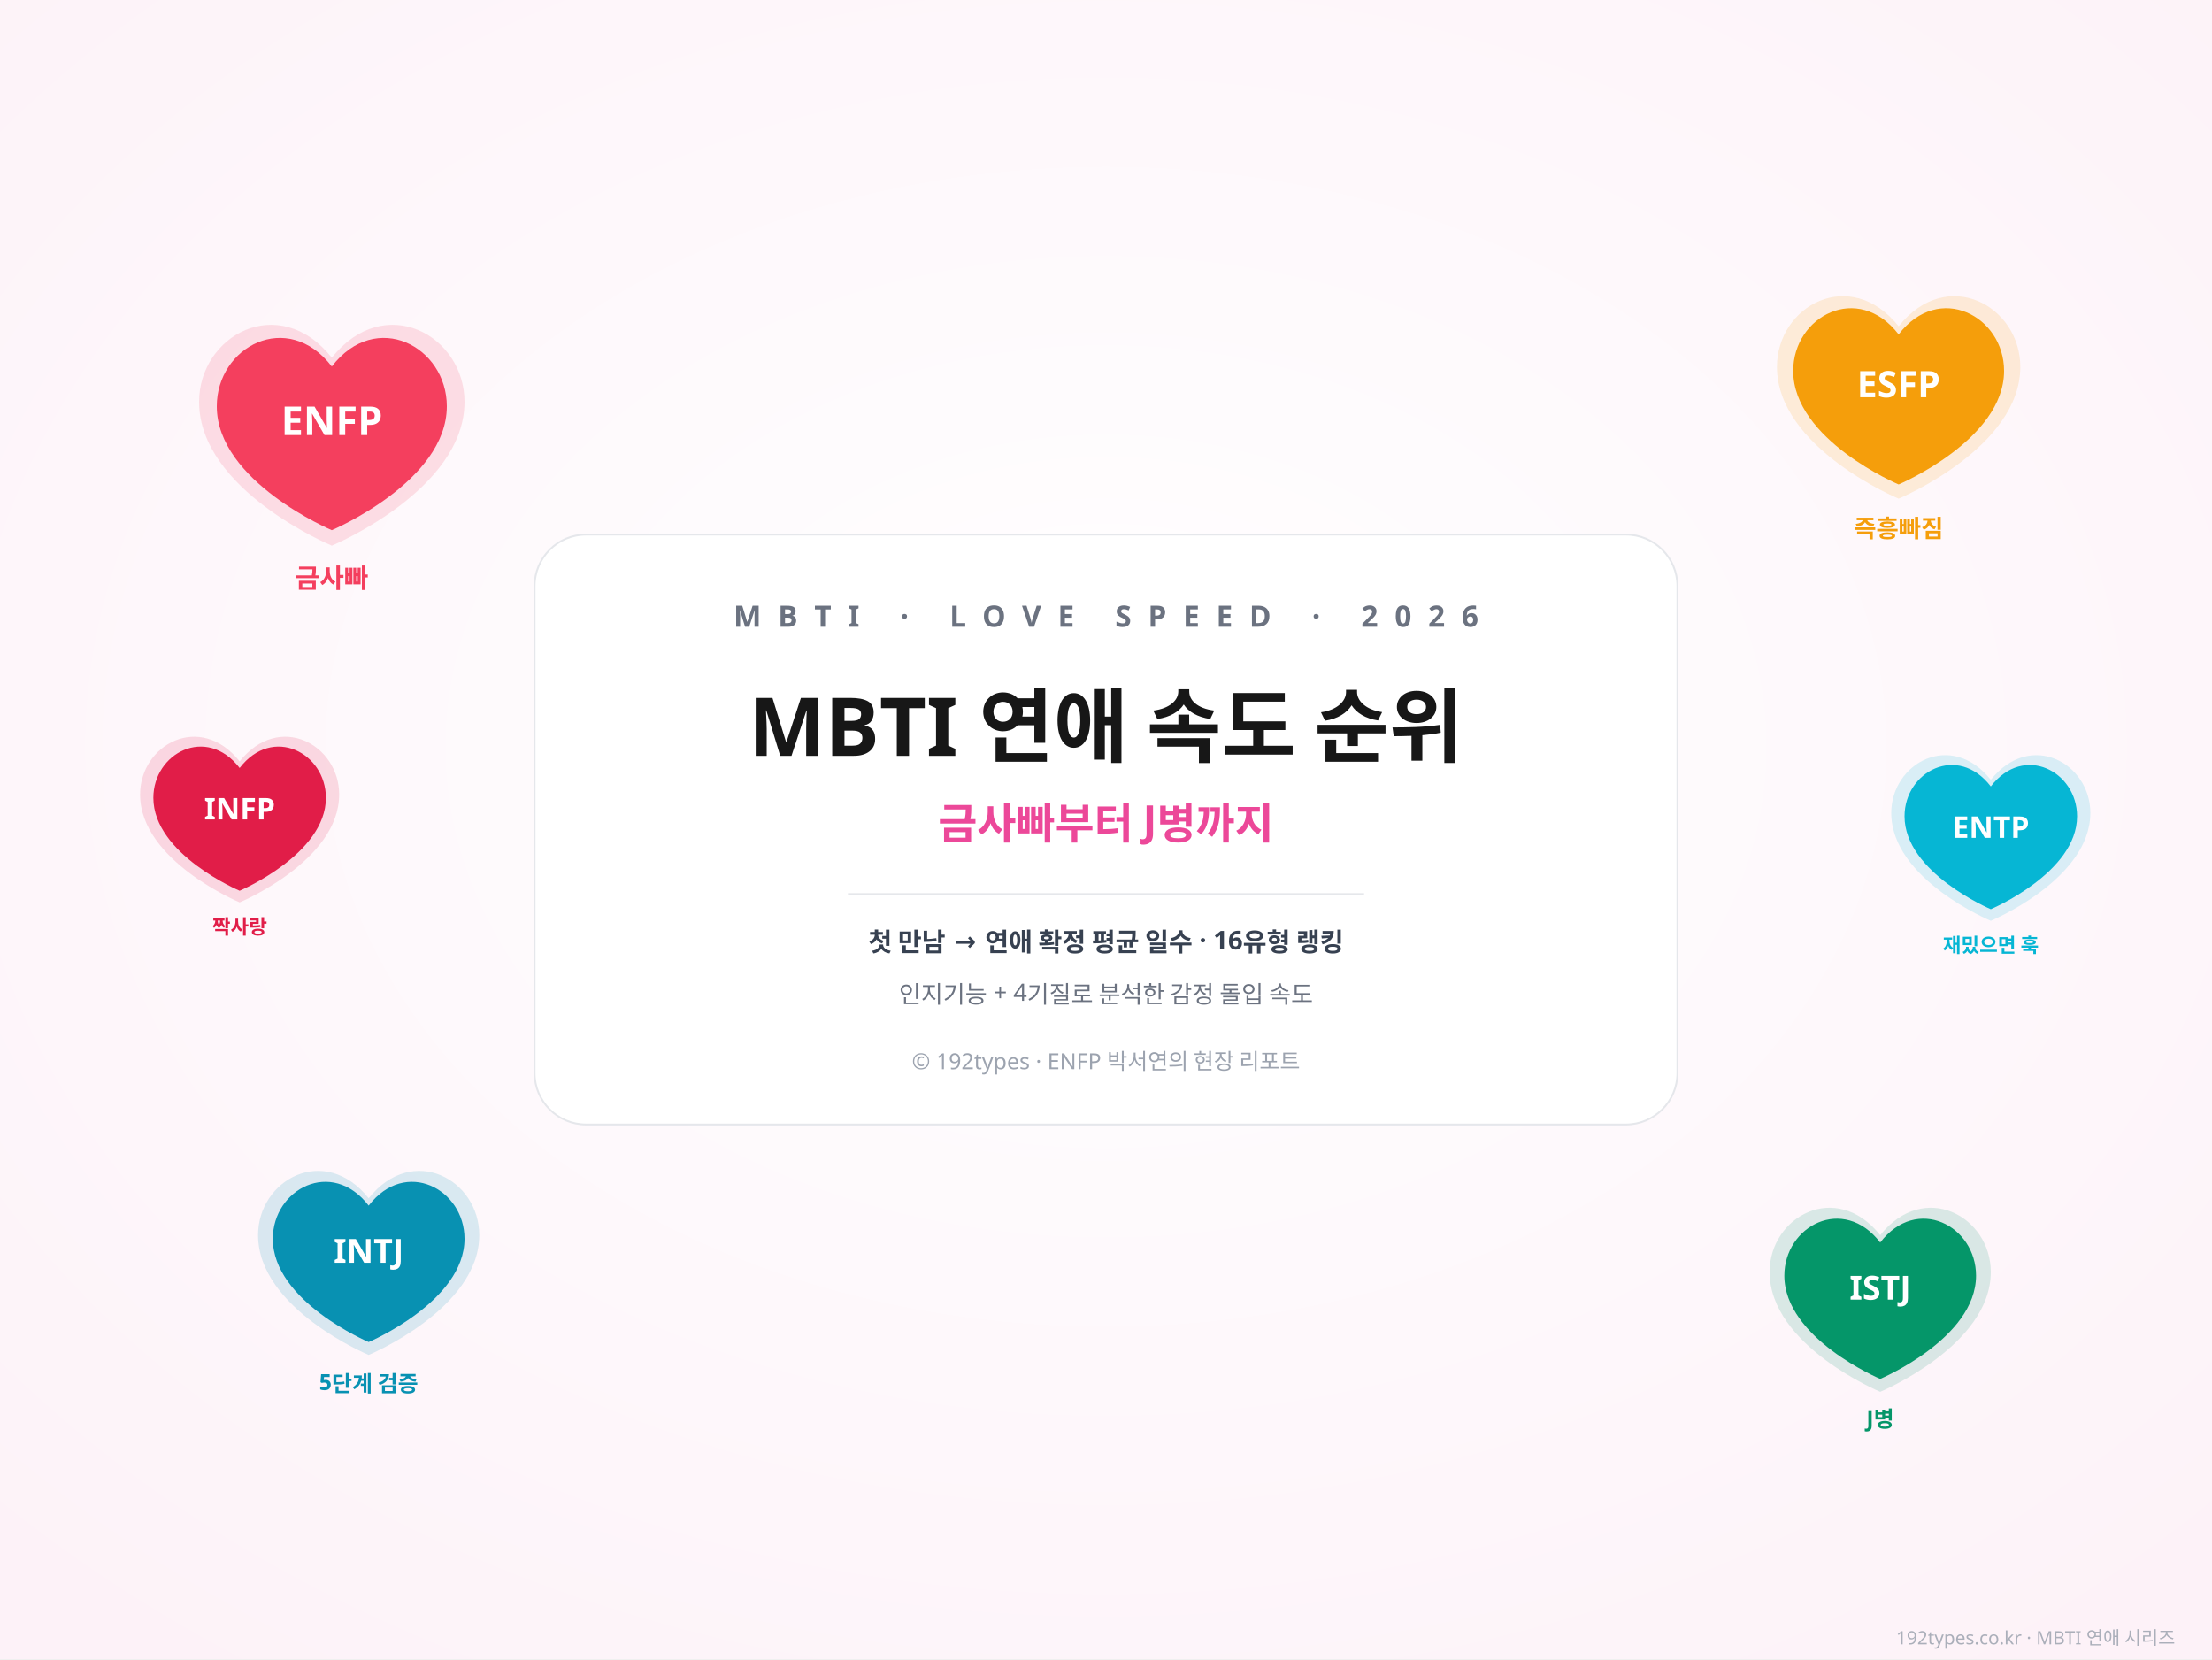
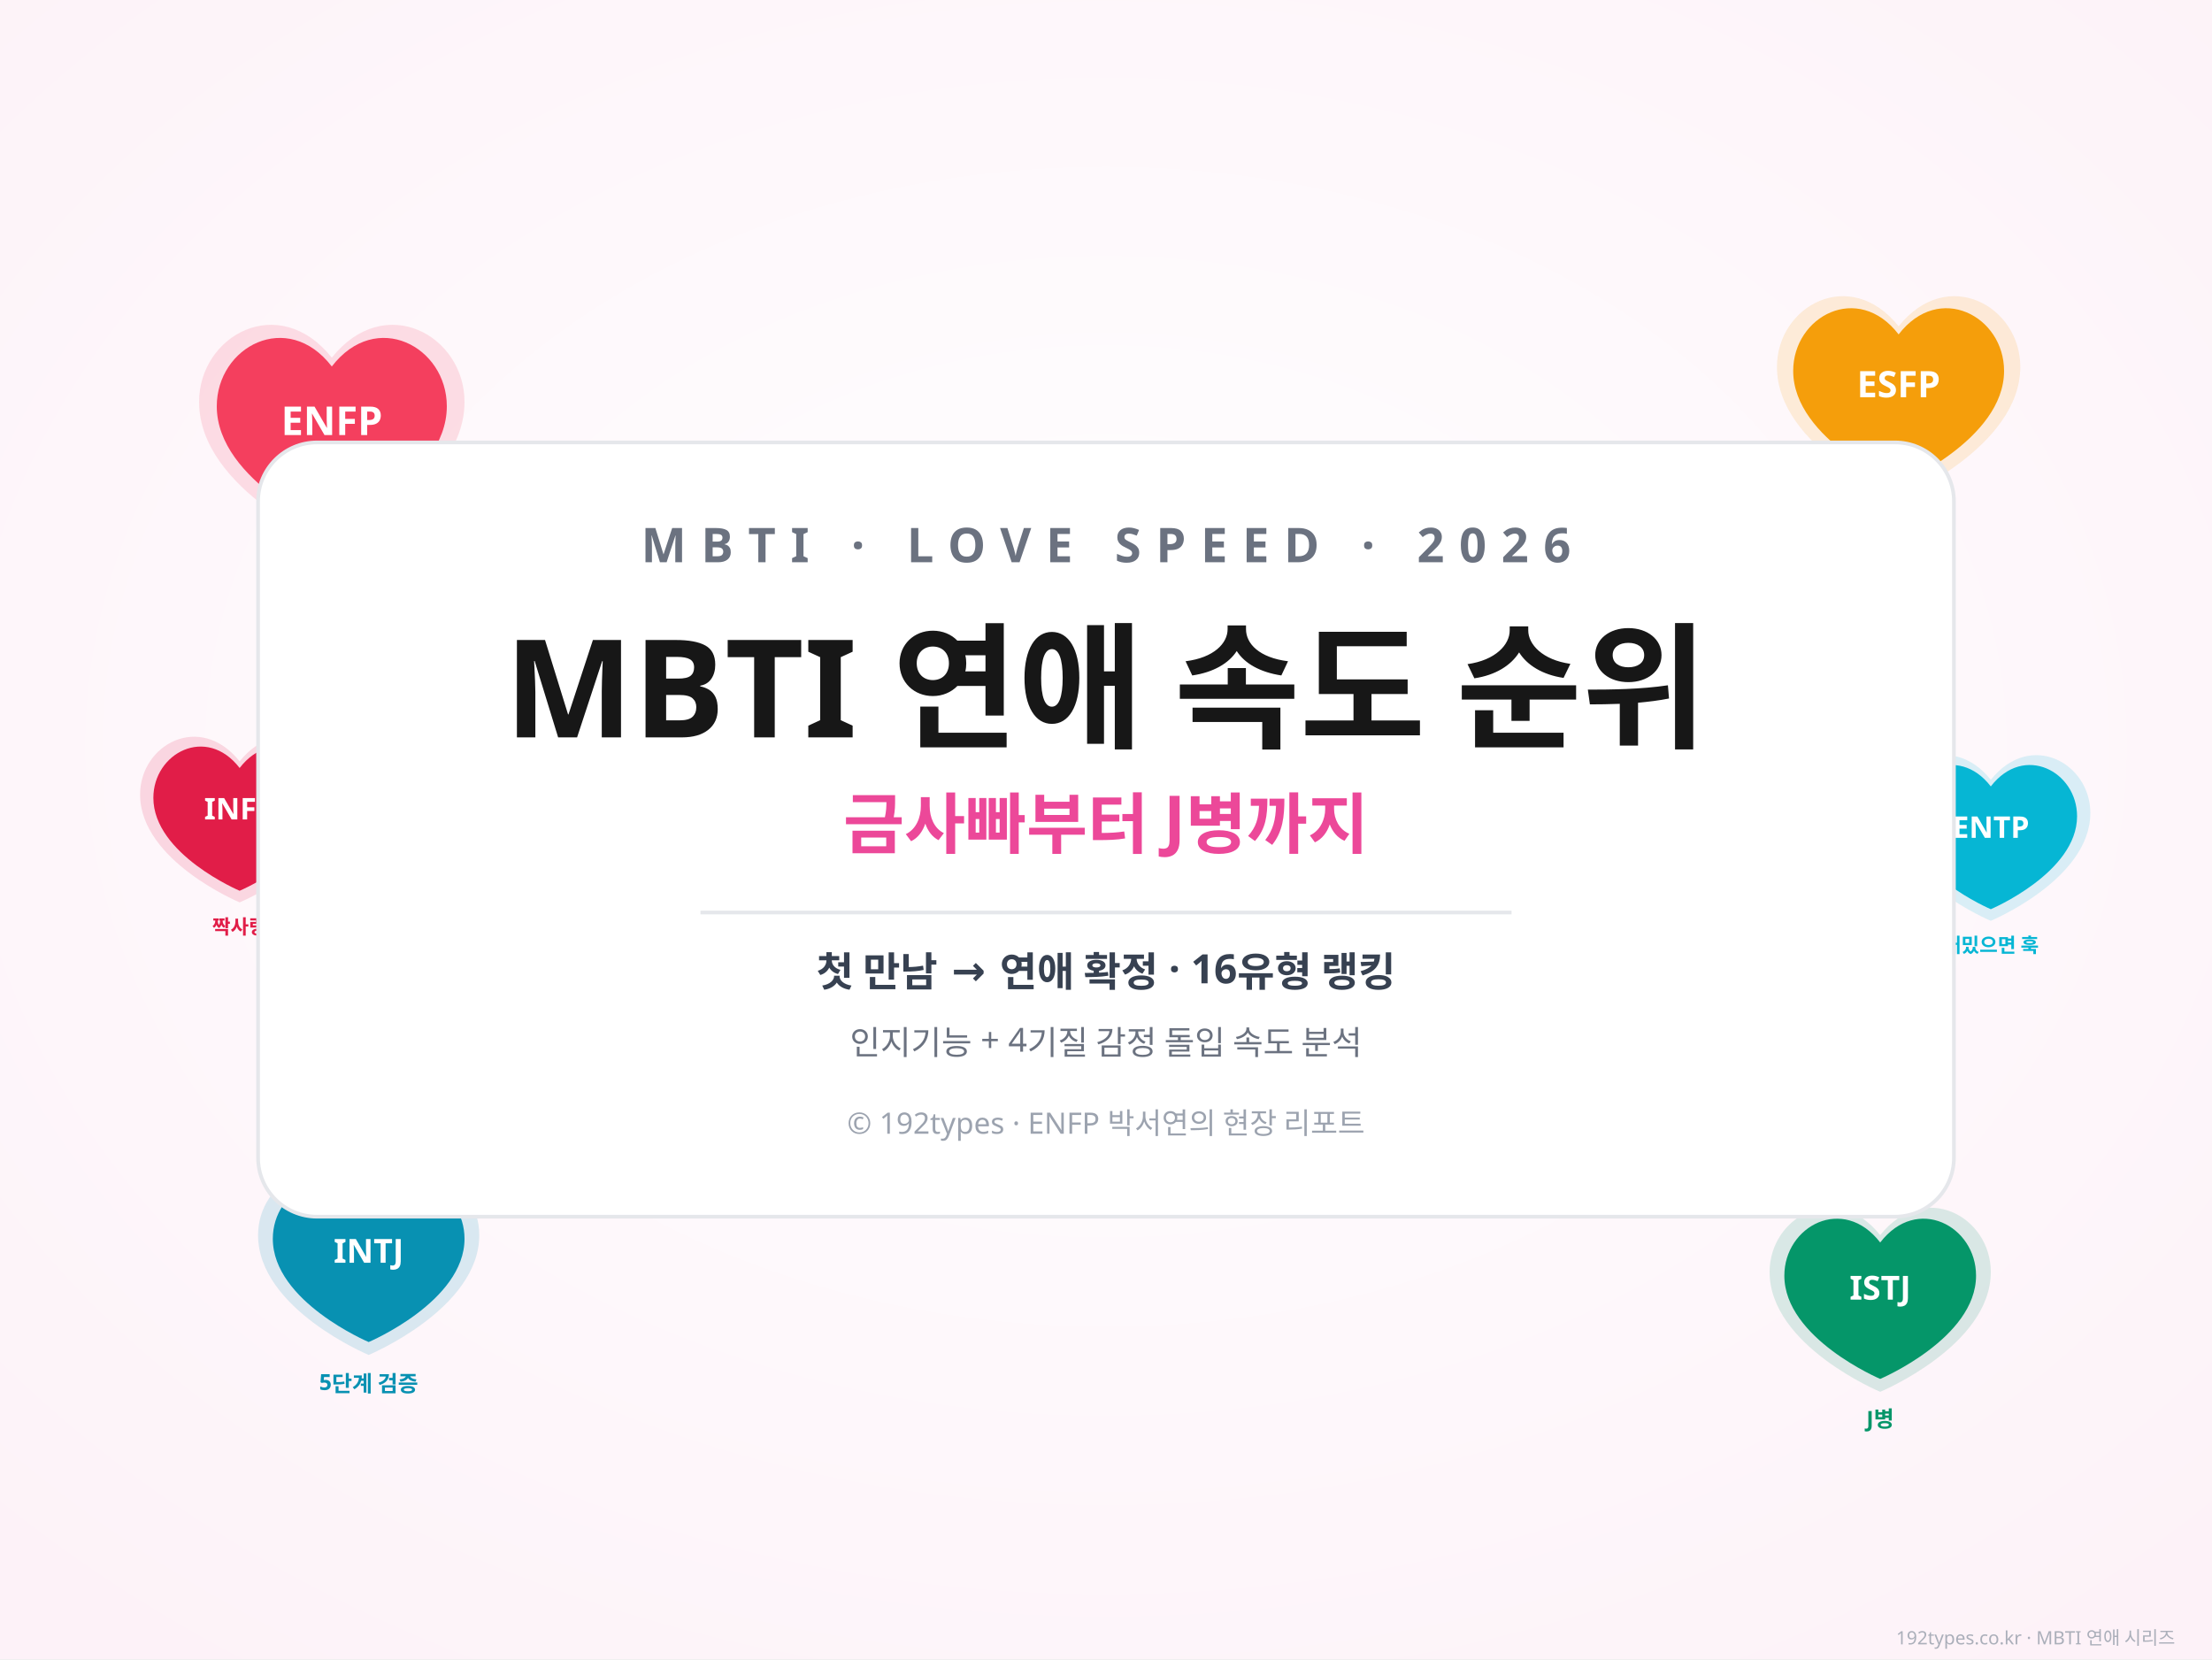
<svg xmlns="http://www.w3.org/2000/svg" viewBox="0 0 1200 900" width="1200" height="900" font-family="'Pretendard', 'Apple SD Gothic Neo', 'Noto Sans KR', system-ui, sans-serif">
  <rect width="1200" height="900" fill="#fafafa" />
  <defs>
    <radialGradient id="hG" cx="50%" cy="45%" r="70%">
      <stop offset="0%" stop-color="#ffffff" />
      <stop offset="100%" stop-color="#fdf2f8" />
    </radialGradient>
    <linearGradient id="heartG" x1="0%" y1="0%" x2="100%" y2="100%">
      <stop offset="0%" stop-color="#f472b6" />
      <stop offset="100%" stop-color="#be185d" />
    </linearGradient>
  </defs>
  <rect width="1200" height="900" fill="url(#hG)" />
  <g transform="translate(180,230) scale(1.2)">
    <path d="M0,-30 C-24,-60 -60,-40 -60,-10 C-60,30 0,55 0,55 C0,55 60,30 60,-10 C60,-40 24,-60 0,-30 Z" fill="#f43f5e" opacity="0.15" />
    <path d="M0,-26 C-20,-52 -52,-35 -52,-8 C-52,26 0,48 0,48 C0,48 52,26 52,-8 C52,-35 20,-52 0,-26 Z" fill="#f43f5e" />
    <text x="0" y="5" text-anchor="middle" font-size="18" font-weight="800" fill="#fff">ENFP</text>
    <text x="0" y="74" text-anchor="middle" font-size="12" font-weight="700" fill="#f43f5e">금사빠</text>
  </g>
  <g transform="translate(1030,210) scale(1.1)">
    <path d="M0,-30 C-24,-60 -60,-40 -60,-10 C-60,30 0,55 0,55 C0,55 60,30 60,-10 C60,-40 24,-60 0,-30 Z" fill="#f59e0b" opacity="0.15" />
    <path d="M0,-26 C-20,-52 -52,-35 -52,-8 C-52,26 0,48 0,48 C0,48 52,26 52,-8 C52,-35 20,-52 0,-26 Z" fill="#f59e0b" />
    <text x="0" y="5" text-anchor="middle" font-size="18" font-weight="800" fill="#fff">ESFP</text>
    <text x="0" y="74" text-anchor="middle" font-size="12" font-weight="700" fill="#f59e0b">즉흥빠짐</text>
  </g>
  <g transform="translate(200,680) scale(1)">
    <path d="M0,-30 C-24,-60 -60,-40 -60,-10 C-60,30 0,55 0,55 C0,55 60,30 60,-10 C60,-40 24,-60 0,-30 Z" fill="#0891b2" opacity="0.15" />
    <path d="M0,-26 C-20,-52 -52,-35 -52,-8 C-52,26 0,48 0,48 C0,48 52,26 52,-8 C52,-35 20,-52 0,-26 Z" fill="#0891b2" />
    <text x="0" y="5" text-anchor="middle" font-size="18" font-weight="800" fill="#fff">INTJ</text>
    <text x="0" y="74" text-anchor="middle" font-size="12" font-weight="700" fill="#0891b2">5단계 검증</text>
  </g>
  <g transform="translate(1020,700) scale(1)">
    <path d="M0,-30 C-24,-60 -60,-40 -60,-10 C-60,30 0,55 0,55 C0,55 60,30 60,-10 C60,-40 24,-60 0,-30 Z" fill="#059669" opacity="0.15" />
    <path d="M0,-26 C-20,-52 -52,-35 -52,-8 C-52,26 0,48 0,48 C0,48 52,26 52,-8 C52,-35 20,-52 0,-26 Z" fill="#059669" />
    <text x="0" y="5" text-anchor="middle" font-size="18" font-weight="800" fill="#fff">ISTJ</text>
    <text x="0" y="74" text-anchor="middle" font-size="12" font-weight="700" fill="#059669">J병</text>
  </g>
  <g transform="translate(130,440) scale(0.9)">
    <path d="M0,-30 C-24,-60 -60,-40 -60,-10 C-60,30 0,55 0,55 C0,55 60,30 60,-10 C60,-40 24,-60 0,-30 Z" fill="#e11d48" opacity="0.15" />
    <path d="M0,-26 C-20,-52 -52,-35 -52,-8 C-52,26 0,48 0,48 C0,48 52,26 52,-8 C52,-35 20,-52 0,-26 Z" fill="#e11d48" />
    <text x="0" y="5" text-anchor="middle" font-size="18" font-weight="800" fill="#fff">INFP</text>
    <text x="0" y="74" text-anchor="middle" font-size="12" font-weight="700" fill="#e11d48">짝사랑</text>
  </g>
  <g transform="translate(1080,450) scale(0.9)">
    <path d="M0,-30 C-24,-60 -60,-40 -60,-10 C-60,30 0,55 0,55 C0,55 60,30 60,-10 C60,-40 24,-60 0,-30 Z" fill="#06b6d4" opacity="0.15" />
    <path d="M0,-26 C-20,-52 -52,-35 -52,-8 C-52,26 0,48 0,48 C0,48 52,26 52,-8 C52,-35 20,-52 0,-26 Z" fill="#06b6d4" />
    <text x="0" y="5" text-anchor="middle" font-size="18" font-weight="800" fill="#fff">ENTP</text>
    <text x="0" y="74" text-anchor="middle" font-size="12" font-weight="700" fill="#06b6d4">재밌으면 훅</text>
  </g>
-   <rect x="290" y="290" width="620" height="320" rx="28" fill="#ffffff" stroke="#e5e7eb" stroke-width="1" />
-   <text x="600" y="340" text-anchor="middle" font-size="16" font-weight="600" fill="#6b7280" letter-spacing="9">MBTI · LOVE SPEED · 2026</text>
-   <text x="600" y="410" text-anchor="middle" font-size="44" font-weight="800" fill="#171717">MBTI 연애 속도 순위</text>
-   <text x="600" y="455" text-anchor="middle" font-size="23" font-weight="700" fill="#ec4899">금사빠부터 J병까지</text>
-   <line x1="460" y1="485" x2="740" y2="485" stroke="#e5e7eb" stroke-width="1" />
-   <text x="600" y="516" text-anchor="middle" font-size="14" font-weight="600" fill="#374151">첫 만남 → 연애 확정 평균 일수 · 16유형 랭킹</text>
-   <text x="600" y="544" text-anchor="middle" font-size="13" font-weight="500" fill="#6b7280">인지기능 + 4기질로 분석한 감정 돌입 속도</text>
-   <text x="600" y="580" text-anchor="middle" font-size="12" font-weight="500" fill="#9ca3af">© 192types · ENFP 박서연의 현장 리포트</text>
+   <rect x="140" y="240" width="920" height="420" rx="32" fill="#ffffff" stroke="#e5e7eb" stroke-width="2" />
+   <text x="600" y="305" text-anchor="middle" font-size="26" font-weight="700" fill="#6b7280" letter-spacing="8">MBTI · LOVE SPEED · 2026</text>
+   <text x="600" y="400" text-anchor="middle" font-size="74" font-weight="900" fill="#171717">MBTI 연애 속도 순위</text>
+   <text x="600" y="460" text-anchor="middle" font-size="36" font-weight="800" fill="#ec4899">금사빠부터 J병까지</text>
+   <line x1="380" y1="495" x2="820" y2="495" stroke="#e5e7eb" stroke-width="2" />
+   <text x="600" y="535" text-anchor="middle" font-size="22" font-weight="700" fill="#374151">첫 만남 → 연애 확정 · 16유형 랭킹</text>
+   <text x="600" y="572" text-anchor="middle" font-size="18" font-weight="500" fill="#6b7280">인지기능 + 4기질 감정 돌입 속도 분석</text>
+   <text x="600" y="615" text-anchor="middle" font-size="16" font-weight="500" fill="#9ca3af">© 192types · ENFP 박서연의 현장 리포트</text>
  <text x="1180" y="892" text-anchor="end" font-size="10" font-weight="500" fill="#9ca3af" opacity="0.85">192types.co.kr · MBTI 연애 시리즈</text>
</svg>
